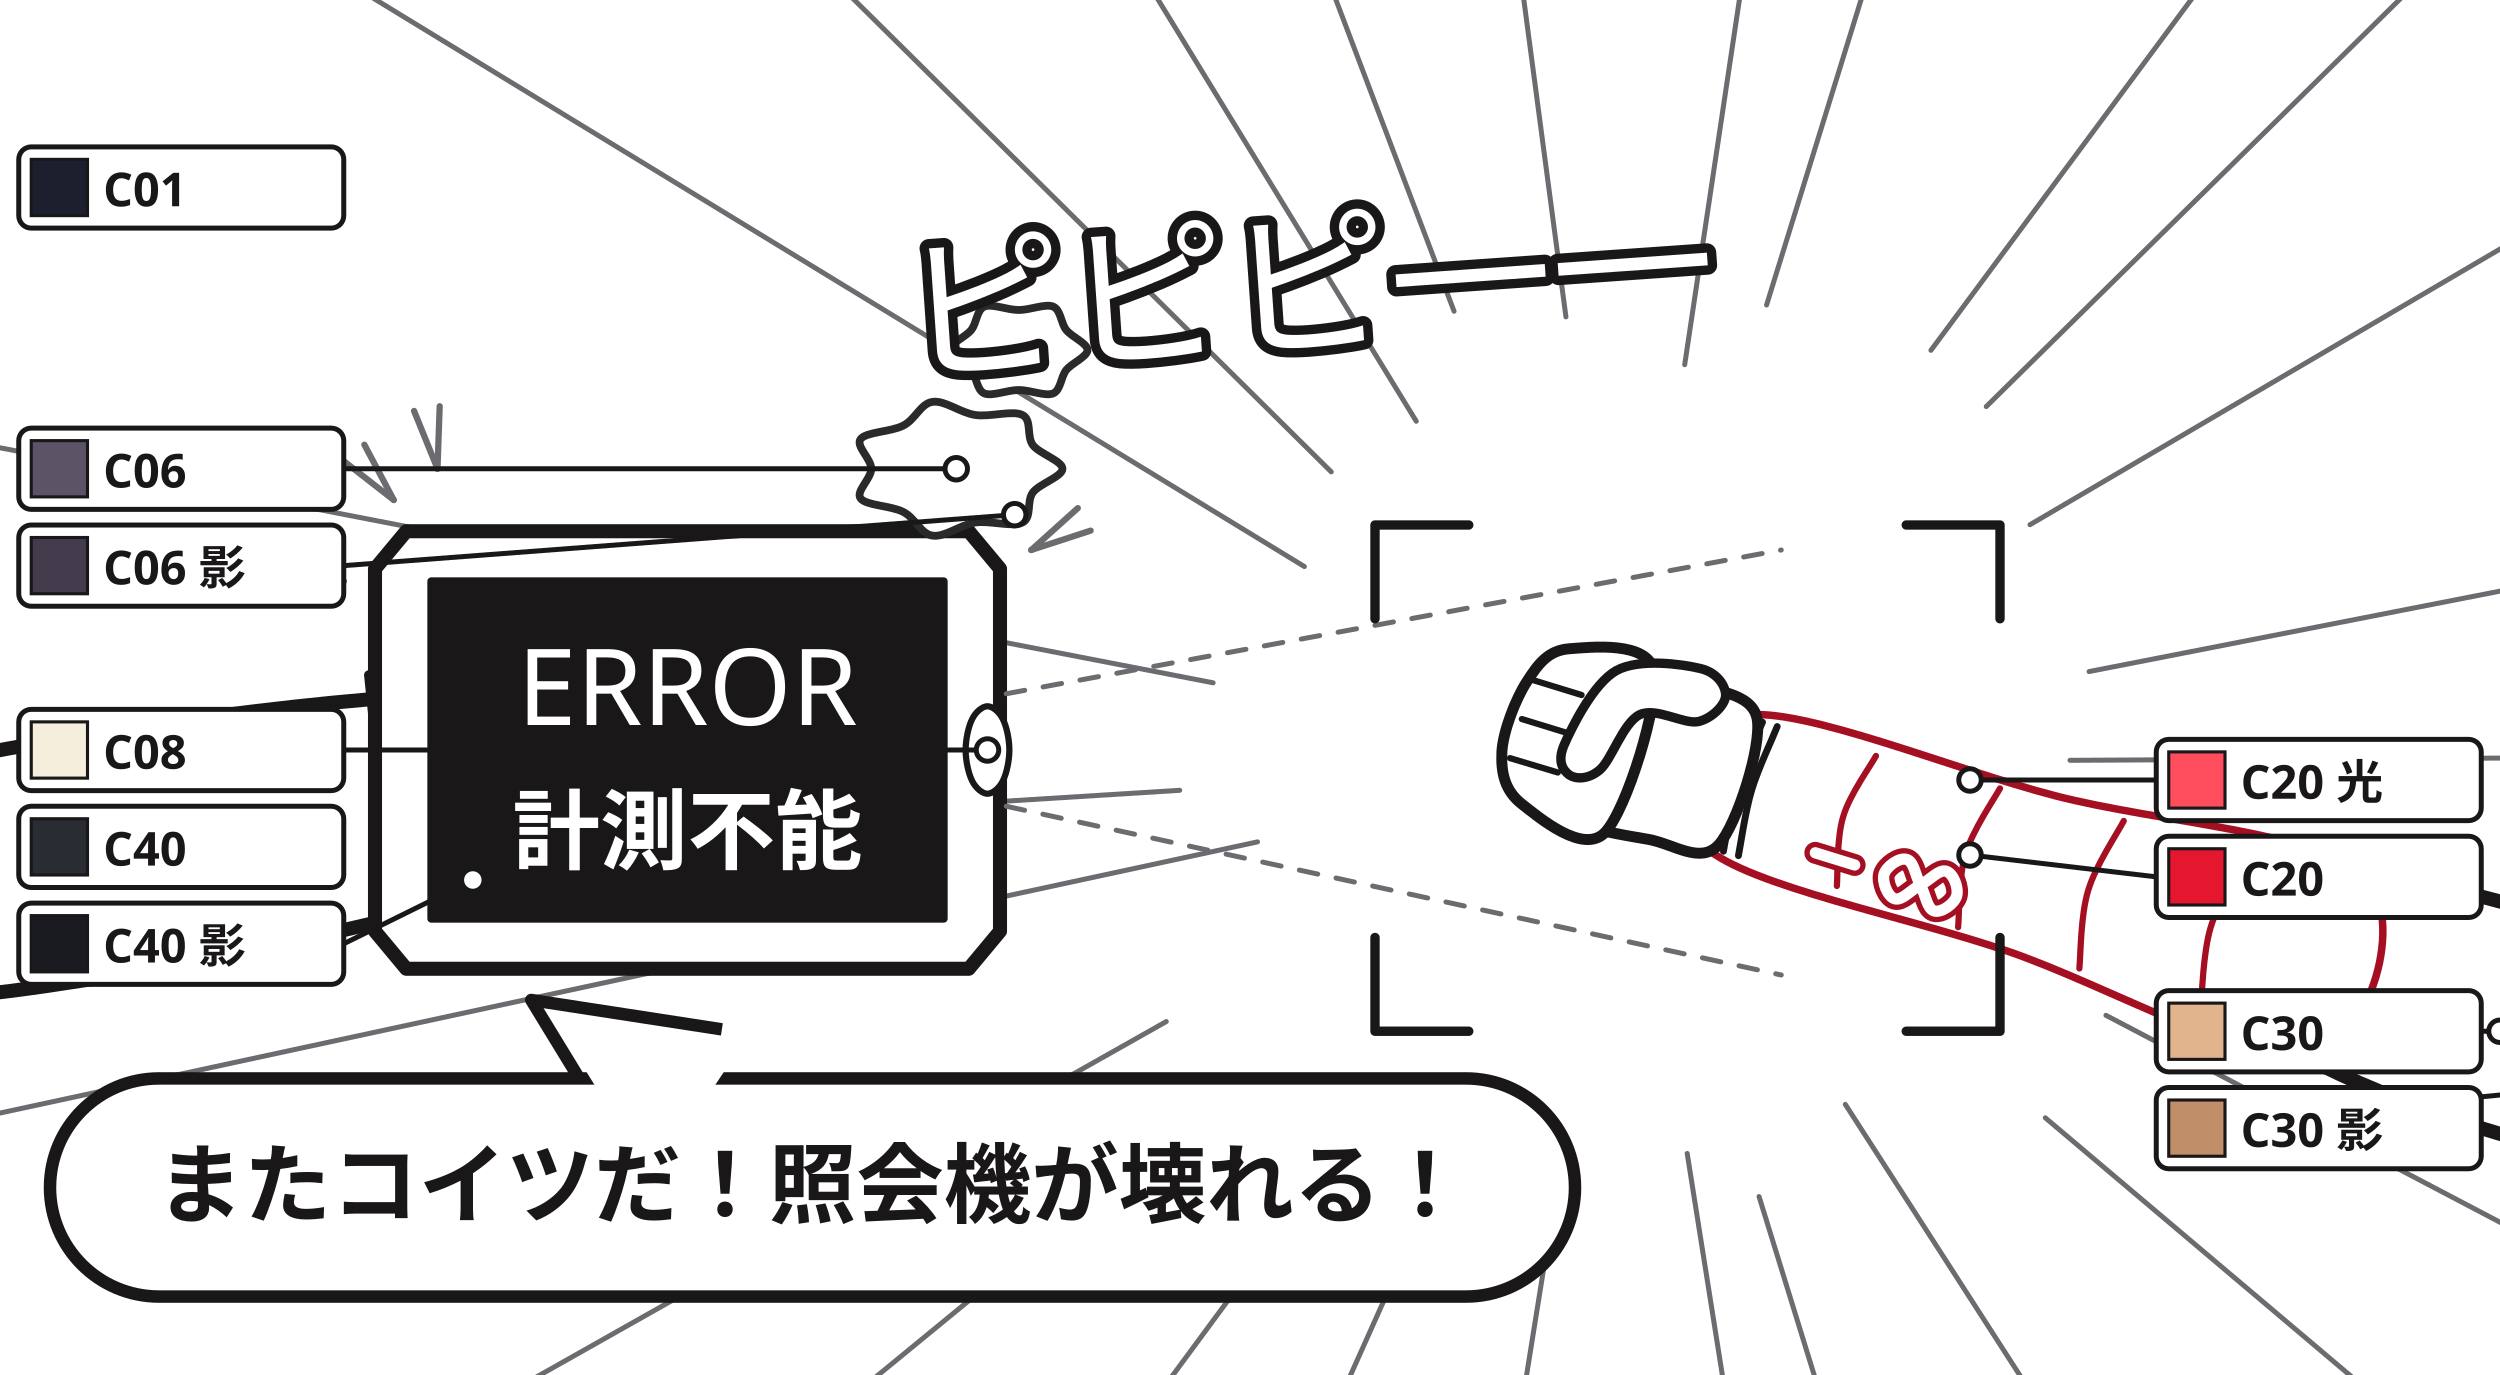
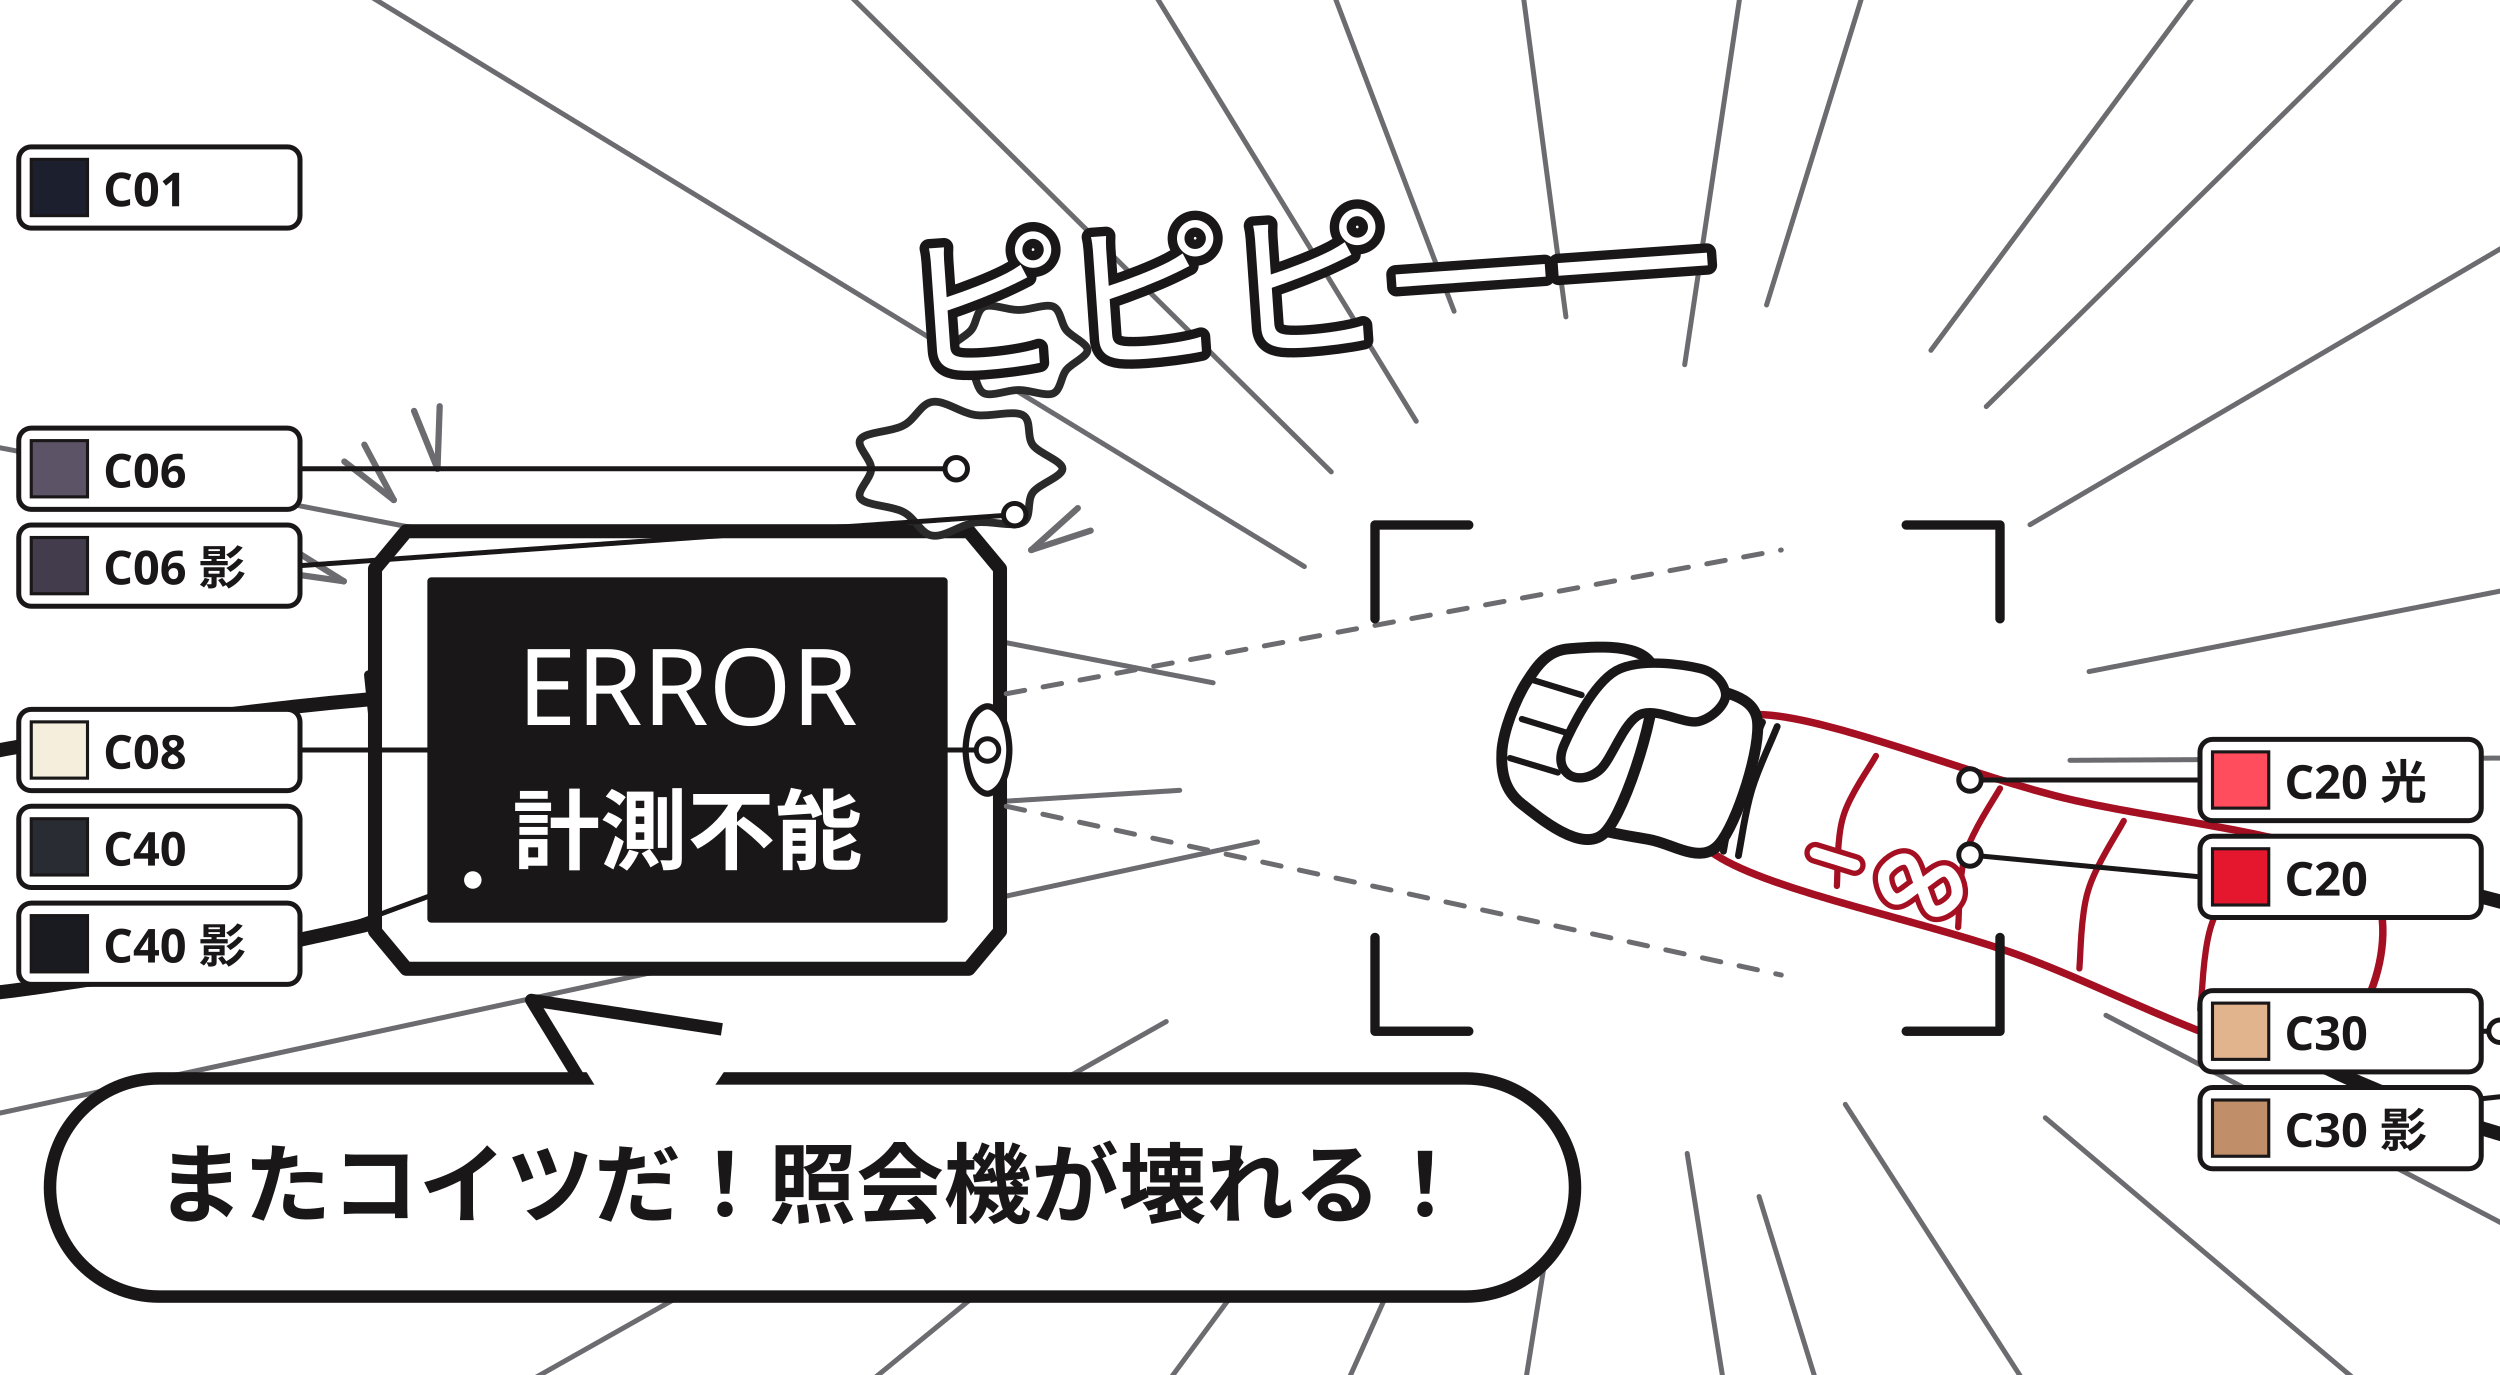
<svg xmlns="http://www.w3.org/2000/svg" viewBox="0 0 800 440">
  <rect width="800" height="440" fill="#FFFFFF" />
  <path d="M0,0 L800,0 L800,440 L0,440Z" fill="#FFFFFF" />
  <path d="M662.4,243.3 L1220,240.4" fill="none" stroke="#6B6B70" stroke-width="1.6" stroke-linejoin="round" stroke-linecap="round" />
  <path d="M677.5,275.6 L1206.3,381.6" fill="none" stroke="#6B6B70" stroke-width="1.6" stroke-linejoin="round" stroke-linecap="round" />
  <path d="M673.9,324.9 L1139.7,569.5" fill="none" stroke="#6B6B70" stroke-width="1.6" stroke-linejoin="round" stroke-linecap="round" />
  <path d="M654.5,357.7 L1054.6,695.9" fill="none" stroke="#6B6B70" stroke-width="1.6" stroke-linejoin="round" stroke-linecap="round" />
  <path d="M590.5,353.4 L899.1,832.5" fill="none" stroke="#6B6B70" stroke-width="1.6" stroke-linejoin="round" stroke-linecap="round" />
  <path d="M562.9,382.9 L726.5,912.8" fill="none" stroke="#6B6B70" stroke-width="1.6" stroke-linejoin="round" stroke-linecap="round" />
  <path d="M539.9,369.1 L629.7,935.3" fill="none" stroke="#6B6B70" stroke-width="1.6" stroke-linejoin="round" stroke-linecap="round" />
  <path d="M497.3,385.2 L409.1,935.2" fill="none" stroke="#6B6B70" stroke-width="1.6" stroke-linejoin="round" stroke-linecap="round" />
  <path d="M465.9,364.7 L233.9,882.9" fill="none" stroke="#6B6B70" stroke-width="1.6" stroke-linejoin="round" stroke-linecap="round" />
  <path d="M433.7,360.9 L104.4,807.3" fill="none" stroke="#6B6B70" stroke-width="1.6" stroke-linejoin="round" stroke-linecap="round" />
  <path d="M384.9,354.8 L-21.2,687.9" fill="none" stroke="#6B6B70" stroke-width="1.6" stroke-linejoin="round" stroke-linecap="round" />
  <path d="M373.2,326.9 L-89.6,588.1" fill="none" stroke="#6B6B70" stroke-width="1.6" stroke-linejoin="round" stroke-linecap="round" />
  <path d="M402.4,269.4 L-164.3,391.6" fill="none" stroke="#6B6B70" stroke-width="1.6" stroke-linejoin="round" stroke-linecap="round" />
  <path d="M377.5,252.9 L-178.6,287.5" fill="none" stroke="#6B6B70" stroke-width="1.6" stroke-linejoin="round" stroke-linecap="round" />
  <path d="M388.2,218.5 L-167.2,110.9" fill="none" stroke="#6B6B70" stroke-width="1.6" stroke-linejoin="round" stroke-linecap="round" />
  <path d="M417.4,181.3 L-77.5,-120.8" fill="none" stroke="#6B6B70" stroke-width="1.6" stroke-linejoin="round" stroke-linecap="round" />
  <path d="M426,151 L22.4,-248.4" fill="none" stroke="#6B6B70" stroke-width="1.6" stroke-linejoin="round" stroke-linecap="round" />
  <path d="M453.2,134.8 L154.5,-353" fill="none" stroke="#6B6B70" stroke-width="1.6" stroke-linejoin="round" stroke-linecap="round" />
  <path d="M465.3,99.6 L271.8,-410.5" fill="none" stroke="#6B6B70" stroke-width="1.6" stroke-linejoin="round" stroke-linecap="round" />
  <path d="M501.1,101.4 L427.9,-449.9" fill="none" stroke="#6B6B70" stroke-width="1.6" stroke-linejoin="round" stroke-linecap="round" />
  <path d="M539.1,116.7 L623.8,-448.3" fill="none" stroke="#6B6B70" stroke-width="1.6" stroke-linejoin="round" stroke-linecap="round" />
  <path d="M565.3,97.6 L727,-424.7" fill="none" stroke="#6B6B70" stroke-width="1.6" stroke-linejoin="round" stroke-linecap="round" />
  <path d="M617.9,112.1 L937.1,-318.1" fill="none" stroke="#6B6B70" stroke-width="1.6" stroke-linejoin="round" stroke-linecap="round" />
  <path d="M635.6,130.1 L1018.7,-247.2" fill="none" stroke="#6B6B70" stroke-width="1.6" stroke-linejoin="round" stroke-linecap="round" />
  <path d="M649.6,167.9 L1123.8,-110.2" fill="none" stroke="#6B6B70" stroke-width="1.6" stroke-linejoin="round" stroke-linecap="round" />
  <path d="M668.5,214.9 L1206.9,109.5" fill="none" stroke="#6B6B70" stroke-width="1.6" stroke-linejoin="round" stroke-linecap="round" />
  <path d="M849.8,306.5 C830.1,295.1 775.4,280.6 752.9,279.4 C730.5,278.1 718.3,289.5 715.4,299.1 C712.4,308.6 715.9,324.9 735.1,336.6 C754.2,348.4 807.4,367.6 830.2,369.5 C852.9,371.4 868.2,358.3 871.5,347.8 C874.8,337.3 869.6,317.9 849.8,306.5Z" fill="#FFFFFF" stroke="#1A1718" stroke-width="4.5" stroke-linejoin="round" />
  <path d="M756.6,280.3 C743,266.4 690.5,263.2 657.5,254.6 C624.4,246 577,226.2 558.3,228.9 C539.7,231.7 531.6,258.5 545.7,271.1 C559.7,283.6 610.2,293.3 642.5,304.4 C674.8,315.5 720.3,341.7 739.4,337.7 C758.4,333.7 770.3,294.1 756.6,280.3Z" fill="#FFFFFF" stroke="#A50F22" stroke-width="2.4" stroke-linejoin="round" />
  <path d="M719.2,273 C717.2,277 709.9,288.4 707.4,296.8 C704.9,305.1 704.7,318.7 704.1,323.1" fill="none" stroke="#A50F22" stroke-width="2" stroke-linejoin="round" stroke-linecap="round" />
  <path d="M679.6,262.7 C677.7,266.4 670.5,277.1 668.2,285 C665.8,292.8 665.8,305.7 665.4,309.9" fill="none" stroke="#A50F22" stroke-width="2" stroke-linejoin="round" stroke-linecap="round" />
  <path d="M640,252.3 C638.1,255.7 631.2,265.8 629,273.2 C626.7,280.6 627,292.7 626.6,296.7" fill="none" stroke="#A50F22" stroke-width="2" stroke-linejoin="round" stroke-linecap="round" />
  <path d="M600.3,241.9 C598.6,245.1 591.8,254.4 589.8,261.4 C587.7,268.3 588.1,279.8 587.8,283.5" fill="none" stroke="#A50F22" stroke-width="2" stroke-linejoin="round" stroke-linecap="round" />
  <path d="M564,231.1 C562.6,234.4 557.9,244.3 555.8,251.2 C553.8,258 552.2,268.8 551.5,272.4" fill="none" stroke="#1A1718" stroke-width="2.2" stroke-linejoin="round" stroke-linecap="round" />
  <path d="M568.7,232.5 C567.4,235.9 562.7,245.7 560.6,252.6 C558.5,259.5 557,270.3 556.3,273.8" fill="none" stroke="#1A1718" stroke-width="2.2" stroke-linejoin="round" stroke-linecap="round" />
  <path d="M580.9,272.9 L593.5,276.8" fill="none" stroke="#A50F22" stroke-width="7" stroke-linecap="round" />
  <path d="M580.9,272.9 L593.5,276.8" fill="none" stroke="#FFFFFF" stroke-width="3.6" stroke-linecap="round" />
  <path d="M614.5,283.2 C612.8,279.9 612.5,275.7 610.1,275 C607.8,274.3 603.7,277.2 602.9,279.7 C602.2,282.2 604,286.9 606.3,287.6 C608.6,288.3 611.2,285 614.5,283.2 C617.8,281.5 620.4,278.1 622.8,278.8 C625.1,279.5 626.9,284.2 626.1,286.8 C625.3,289.3 621.2,292.2 618.9,291.5 C616.6,290.7 616.3,286.5 614.5,283.2Z" fill="none" stroke="#A50F22" stroke-width="7" />
  <path d="M614.5,283.2 C612.8,279.9 612.5,275.7 610.1,275 C607.8,274.3 603.7,277.2 602.9,279.7 C602.2,282.2 604,286.9 606.3,287.6 C608.6,288.3 611.2,285 614.5,283.2 C617.8,281.5 620.4,278.1 622.8,278.8 C625.1,279.5 626.9,284.2 626.1,286.8 C625.3,289.3 621.2,292.2 618.9,291.5 C616.6,290.7 616.3,286.5 614.5,283.2Z" fill="none" stroke="#FFFFFF" stroke-width="3.6" />
  <path d="M562.3,230.1 C560.7,221.5 548.5,221.4 540.8,218.3 C533,215.3 522,211.4 515.6,211.7 C509.2,212 506.2,214.4 502.5,220.2 C498.8,226.1 493.8,239.9 493.4,246.7 C493,253.6 494.7,257.8 500.4,261.4 C506.1,265.1 519.2,267.2 527.5,268.6 C535.7,270.1 544.2,276.7 550,270.3 C555.8,263.9 563.8,238.8 562.3,230.1Z" fill="#FFFFFF" stroke="#1A1718" stroke-width="3.5" stroke-linejoin="round" />
  <path d="M529.3,214.8 C527.4,205 509,207.1 502.2,207.6 C495.4,208.1 492.2,212.5 488.6,218.1 C485,223.6 480.9,234.2 480.6,240.7 C480.3,247.3 481.5,253 487,257.3 C492.5,261.6 506.5,273.5 513.5,266.5 C520.5,259.4 531.2,224.6 529.3,214.8Z" fill="#FFFFFF" stroke="#1A1718" stroke-width="3.5" stroke-linejoin="round" />
  <path d="M506.1,222.4 L490.8,217.7" fill="none" stroke="#1A1718" stroke-width="2" stroke-linejoin="round" stroke-linecap="round" />
  <path d="M502.3,234.8 L487,230.1" fill="none" stroke="#1A1718" stroke-width="2" stroke-linejoin="round" stroke-linecap="round" />
  <path d="M498.5,247.2 L483.2,242.6" fill="none" stroke="#1A1718" stroke-width="2" stroke-linejoin="round" stroke-linecap="round" />
  <path d="M544,213.9 C538.1,212.5 524.4,210.6 517.2,214.6 C509.9,218.7 503,232.7 500.6,238.2 C498.1,243.8 500.3,246.6 502.2,248 C504.1,249.3 508.2,249.6 512,246.3 C515.7,243.1 519.4,231.3 524.7,228.7 C529.9,226.2 538.9,231.9 543.5,230.9 C548,229.8 552.1,225.5 552.2,222.6 C552.3,219.8 549.8,215.2 544,213.9Z" fill="#FFFFFF" stroke="#1A1718" stroke-width="3" stroke-linejoin="round" />
  <path d="M-24.1,319.5 C12.7,318.8 121,297.4 155.3,285.6 C189.5,273.8 183.3,259.3 181.6,248.7 C179.8,238.2 181,222.5 144.7,222.4 C108.5,222.4 -0.9,237.2 -35.9,248.5 C-71,259.7 -67.5,278.1 -65.5,289.9 C-63.5,301.8 -60.9,320.2 -24.1,319.5Z" fill="#FFFFFF" stroke="#1A1718" stroke-width="4.5" stroke-linejoin="round" />
  <path d="M118,216 L142,212 L150,290 L126,294Z" fill="#FFFFFF" stroke="#1A1718" stroke-width="3" stroke-linejoin="round" />
  <path d="M120,182 L130,170 L310,170 L320,182 L320,298 L310,310 L130,310 L120,298Z" fill="#FFFFFF" stroke="#1A1718" stroke-width="4.5" stroke-linejoin="round" />
  <path d="M138,186 L302,186 L302,294 L138,294Z" fill="#1A1718" stroke="#1A1718" stroke-width="2.5" stroke-linejoin="round" />
  <text x="220" y="232" font-family="Dela Gothic One, IPAGothic, sans-serif" font-size="34" font-weight="400" fill="#FFFFFF" text-anchor="middle">ERROR</text>
  <text x="220" y="276" font-family="Zen Kaku Gothic New, IPAGothic, sans-serif" font-size="28" font-weight="700" fill="#FFFFFF" text-anchor="middle">計測不能</text>
  <path d="M323,240 C323,243.3 322.1,247.6 320.9,249.9 C319.8,252.2 317.6,254 316,254 C314.4,254 312.2,252.2 311.1,249.9 C309.9,247.6 309,243.3 309,240 C309,236.7 309.9,232.4 311.1,230.1 C312.2,227.8 314.4,226 316,226 C317.6,226 319.8,227.8 320.9,230.1 C322.1,232.4 323,236.7 323,240Z" fill="#FFFFFF" stroke="#1A1718" stroke-width="2" stroke-linejoin="round" />
  <path d="M340,150 C340,152.5 332.6,154.8 330.5,157.6 C328.4,160.5 330.3,165.6 327.2,167.2 C324.1,168.8 316.8,166.5 312.1,167.2 C307.3,167.9 302.3,172 298.4,171.4 C294.6,170.9 292.9,165.7 289,163.8 C285.2,161.8 277.1,161.8 275.4,159.5 C273.7,157.3 278.8,153.2 278.8,150 C278.8,146.8 273.7,142.7 275.4,140.5 C277.1,138.2 285.2,138.2 289,136.2 C292.9,134.3 294.6,129.1 298.4,128.6 C302.3,128 307.3,132.1 312.1,132.8 C316.8,133.5 324.1,131.2 327.2,132.8 C330.3,134.4 328.4,139.5 330.5,142.4 C332.6,145.2 340,147.5 340,150Z" fill="#FFFFFF" stroke="#2A2A2A" stroke-width="2.5" stroke-linejoin="round" />
  <path d="M348,112 C348,114.1 343.1,116.1 341.2,118.4 C339.4,120.7 339.5,124.8 337,125.9 C334.5,126.9 329.7,124.8 326,124.8 C322.3,124.8 317.5,126.9 315,125.9 C312.5,124.8 312.6,120.7 310.8,118.4 C308.9,116.1 304,114.1 304,112 C304,109.9 308.9,107.9 310.8,105.6 C312.6,103.3 312.5,99.2 315,98.1 C317.5,97.1 322.3,99.2 326,99.2 C329.7,99.2 334.5,97.1 337,98.1 C339.5,99.2 339.4,103.3 341.2,105.6 C343.1,107.9 348,109.9 348,112Z" fill="#FFFFFF" stroke="#2A2A2A" stroke-width="2.5" stroke-linejoin="round" />
  <path d="M126,160 L110.2,147.7" fill="none" stroke="#6B6B70" stroke-width="2" stroke-linejoin="round" stroke-linecap="round" />
  <path d="M126,160 L116.6,142.3" fill="none" stroke="#6B6B70" stroke-width="2" stroke-linejoin="round" stroke-linecap="round" />
  <path d="M110,186 L90.2,183.2" fill="none" stroke="#6B6B70" stroke-width="2" stroke-linejoin="round" stroke-linecap="round" />
  <path d="M110,186 L93,175.4" fill="none" stroke="#6B6B70" stroke-width="2" stroke-linejoin="round" stroke-linecap="round" />
  <path d="M140,150 L132.5,131.5" fill="none" stroke="#6B6B70" stroke-width="2" stroke-linejoin="round" stroke-linecap="round" />
  <path d="M140,150 L140.7,130" fill="none" stroke="#6B6B70" stroke-width="2" stroke-linejoin="round" stroke-linecap="round" />
  <path d="M330,176 L344.9,162.6" fill="none" stroke="#6B6B70" stroke-width="2" stroke-linejoin="round" stroke-linecap="round" />
  <path d="M330,176 L349,169.8" fill="none" stroke="#6B6B70" stroke-width="2" stroke-linejoin="round" stroke-linecap="round" />
  <path d="M322,222 L570,176" fill="none" stroke="#6B6B70" stroke-width="1.6" stroke-linejoin="round" stroke-linecap="round" stroke-dasharray="6 6" />
  <path d="M322,258 L570,312" fill="none" stroke="#6B6B70" stroke-width="1.6" stroke-linejoin="round" stroke-linecap="round" stroke-dasharray="6 6" />
  <path d="M470,168 L440,168 L440,198" fill="none" stroke="#1A1718" stroke-width="3" stroke-linejoin="round" stroke-linecap="round" />
  <path d="M610,168 L640,168 L640,198" fill="none" stroke="#1A1718" stroke-width="3" stroke-linejoin="round" stroke-linecap="round" />
  <path d="M470,330 L440,330 L440,300" fill="none" stroke="#1A1718" stroke-width="3" stroke-linejoin="round" stroke-linecap="round" />
  <path d="M610,330 L640,330 L640,300" fill="none" stroke="#1A1718" stroke-width="3" stroke-linejoin="round" stroke-linecap="round" />
  <g transform="rotate(-4 420 110)">
    <text x="420" y="110" font-family="Dela Gothic One, IPAGothic, sans-serif" font-size="52" fill="#FFFFFF" stroke="#1A1718" stroke-width="6" stroke-linejoin="round" paint-order="stroke" text-anchor="middle">ピピピ——</text>
  </g>
  <path d="M231,329.4 L170,320 L202.2,372.7" fill="#FFFFFF" stroke="#1A1718" stroke-width="4" stroke-linejoin="round" />
  <path d="M50.9,345.1 H469.1 A34.9,34.9 0 0 1 504,380 V380 A34.9,34.9 0 0 1 469.1,414.9 H50.9 A34.9,34.9 0 0 1 16,380 V380 A34.9,34.9 0 0 1 50.9,345.1Z" fill="#FFFFFF" stroke="#1A1718" stroke-width="4" stroke-linejoin="round" />
  <path d="M237.7,333.9 L175.8,323.9 L208.9,377.2Z" fill="#FFFFFF" />
  <text x="260" y="389.2" font-family="Zen Kaku Gothic New, IPAGothic, sans-serif" font-size="28" font-weight="700" fill="#1A1718" text-anchor="middle">またコイツだ！照会機が壊れる！</text>
-   <path d="M110,60 L40,60" stroke="#1A1718" stroke-width="1.6" fill="none" />
+   <path d="M96,60 L40,60" stroke="#1A1718" stroke-width="1.6" fill="none" />
  <circle cx="40" cy="60" r="3.6" fill="#FFFFFF" stroke="#1A1718" stroke-width="1.6" />
-   <rect x="6" y="47" width="104" height="26" rx="4" fill="#FFFFFF" stroke="#1A1718" stroke-width="1.6" />
+   <rect x="6" y="47" width="90" height="26" rx="4" fill="#FFFFFF" stroke="#1A1718" stroke-width="1.6" />
  <rect x="10" y="51" width="18" height="18" fill="#1B1F2E" stroke="#1A1718" stroke-width="1" />
  <text x="33" y="66" font-family="Zen Kaku Gothic New, IPAGothic, sans-serif" font-size="15" font-weight="700" fill="#1A1718">C01</text>
-   <path d="M110,150 L306,150" stroke="#1A1718" stroke-width="1.6" fill="none" />
+   <path d="M96,150 L306,150" stroke="#1A1718" stroke-width="1.6" fill="none" />
  <circle cx="306" cy="150" r="3.6" fill="#FFFFFF" stroke="#1A1718" stroke-width="1.6" />
-   <rect x="6" y="137" width="104" height="26" rx="4" fill="#FFFFFF" stroke="#1A1718" stroke-width="1.6" />
+   <rect x="6" y="137" width="90" height="26" rx="4" fill="#FFFFFF" stroke="#1A1718" stroke-width="1.6" />
  <rect x="10" y="141" width="18" height="18" fill="#5C5466" stroke="#1A1718" stroke-width="1" />
  <text x="33" y="156" font-family="Zen Kaku Gothic New, IPAGothic, sans-serif" font-size="15" font-weight="700" fill="#1A1718">C06</text>
-   <path d="M110,181 L324.7,164.7" stroke="#1A1718" stroke-width="1.6" fill="none" />
+   <path d="M96,181 L324.7,164.7" stroke="#1A1718" stroke-width="1.6" fill="none" />
  <circle cx="324.7" cy="164.7" r="3.6" fill="#FFFFFF" stroke="#1A1718" stroke-width="1.6" />
-   <rect x="6" y="168" width="104" height="26" rx="4" fill="#FFFFFF" stroke="#1A1718" stroke-width="1.6" />
+   <rect x="6" y="168" width="90" height="26" rx="4" fill="#FFFFFF" stroke="#1A1718" stroke-width="1.6" />
  <rect x="10" y="172" width="18" height="18" fill="#433C4C" stroke="#1A1718" stroke-width="1" />
  <text x="33" y="187" font-family="Zen Kaku Gothic New, IPAGothic, sans-serif" font-size="15" font-weight="700" fill="#1A1718">C06 影</text>
-   <path d="M110,240 L316,240" stroke="#1A1718" stroke-width="1.6" fill="none" />
+   <path d="M96,240 L316,240" stroke="#1A1718" stroke-width="1.6" fill="none" />
  <circle cx="316" cy="240" r="3.6" fill="#FFFFFF" stroke="#1A1718" stroke-width="1.6" />
-   <rect x="6" y="227" width="104" height="26" rx="4" fill="#FFFFFF" stroke="#1A1718" stroke-width="1.6" />
+   <rect x="6" y="227" width="90" height="26" rx="4" fill="#FFFFFF" stroke="#1A1718" stroke-width="1.6" />
  <rect x="10" y="231" width="18" height="18" fill="#F5EEDD" stroke="#1A1718" stroke-width="1" />
  <text x="33" y="246" font-family="Zen Kaku Gothic New, IPAGothic, sans-serif" font-size="15" font-weight="700" fill="#1A1718">C08</text>
-   <path d="M110,271 L60,262" stroke="#1A1718" stroke-width="1.6" fill="none" />
+   <path d="M96,271 L60,262" stroke="#1A1718" stroke-width="1.6" fill="none" />
  <circle cx="60" cy="262" r="3.6" fill="#FFFFFF" stroke="#1A1718" stroke-width="1.6" />
-   <rect x="6" y="258" width="104" height="26" rx="4" fill="#FFFFFF" stroke="#1A1718" stroke-width="1.6" />
+   <rect x="6" y="258" width="90" height="26" rx="4" fill="#FFFFFF" stroke="#1A1718" stroke-width="1.6" />
  <rect x="10" y="262" width="18" height="18" fill="#2A2C33" stroke="#1A1718" stroke-width="1" />
  <text x="33" y="277" font-family="Zen Kaku Gothic New, IPAGothic, sans-serif" font-size="15" font-weight="700" fill="#1A1718">C40</text>
-   <path d="M110,302 L151.3,281.6" stroke="#1A1718" stroke-width="1.6" fill="none" />
+   <path d="M96,302 L151.3,281.6" stroke="#1A1718" stroke-width="1.6" fill="none" />
  <circle cx="151.3" cy="281.6" r="3.6" fill="#FFFFFF" stroke="#1A1718" stroke-width="1.6" />
-   <rect x="6" y="289" width="104" height="26" rx="4" fill="#FFFFFF" stroke="#1A1718" stroke-width="1.6" />
+   <rect x="6" y="289" width="90" height="26" rx="4" fill="#FFFFFF" stroke="#1A1718" stroke-width="1.6" />
  <rect x="10" y="293" width="18" height="18" fill="#1A1B20" stroke="#1A1718" stroke-width="1" />
  <text x="33" y="308" font-family="Zen Kaku Gothic New, IPAGothic, sans-serif" font-size="15" font-weight="700" fill="#1A1718">C40 影</text>
-   <path d="M690,249.6 L630.4,249.6" stroke="#1A1718" stroke-width="1.6" fill="none" />
+   <path d="M704,249.6 L630.4,249.6" stroke="#1A1718" stroke-width="1.6" fill="none" />
  <circle cx="630.4" cy="249.6" r="3.6" fill="#FFFFFF" stroke="#1A1718" stroke-width="1.6" />
-   <rect x="690" y="236.6" width="104" height="26" rx="4" fill="#FFFFFF" stroke="#1A1718" stroke-width="1.6" />
-   <rect x="694" y="240.6" width="18" height="18" fill="#FF4D5E" stroke="#1A1718" stroke-width="1" />
-   <text x="717" y="255.6" font-family="Zen Kaku Gothic New, IPAGothic, sans-serif" font-size="15" font-weight="700" fill="#1A1718">C20 光</text>
-   <path d="M690,280.6 L630.4,273.6" stroke="#1A1718" stroke-width="1.6" fill="none" />
+   <rect x="704" y="236.6" width="90" height="26" rx="4" fill="#FFFFFF" stroke="#1A1718" stroke-width="1.6" />
+   <rect x="708" y="240.6" width="18" height="18" fill="#FF4D5E" stroke="#1A1718" stroke-width="1" />
+   <text x="731" y="255.6" font-family="Zen Kaku Gothic New, IPAGothic, sans-serif" font-size="15" font-weight="700" fill="#1A1718">C20 光</text>
+   <path d="M704,280.6 L630.4,273.6" stroke="#1A1718" stroke-width="1.6" fill="none" />
  <circle cx="630.4" cy="273.6" r="3.6" fill="#FFFFFF" stroke="#1A1718" stroke-width="1.6" />
-   <rect x="690" y="267.6" width="104" height="26" rx="4" fill="#FFFFFF" stroke="#1A1718" stroke-width="1.6" />
-   <rect x="694" y="271.6" width="18" height="18" fill="#E5172F" stroke="#1A1718" stroke-width="1" />
-   <text x="717" y="286.6" font-family="Zen Kaku Gothic New, IPAGothic, sans-serif" font-size="15" font-weight="700" fill="#1A1718">C20</text>
-   <path d="M690,330 L800,330" stroke="#1A1718" stroke-width="1.6" fill="none" />
+   <rect x="704" y="267.6" width="90" height="26" rx="4" fill="#FFFFFF" stroke="#1A1718" stroke-width="1.6" />
+   <rect x="708" y="271.6" width="18" height="18" fill="#E5172F" stroke="#1A1718" stroke-width="1" />
+   <text x="731" y="286.6" font-family="Zen Kaku Gothic New, IPAGothic, sans-serif" font-size="15" font-weight="700" fill="#1A1718">C20</text>
+   <path d="M704,330 L800,330" stroke="#1A1718" stroke-width="1.6" fill="none" />
  <circle cx="800" cy="330" r="3.6" fill="#FFFFFF" stroke="#1A1718" stroke-width="1.6" />
-   <rect x="690" y="317" width="104" height="26" rx="4" fill="#FFFFFF" stroke="#1A1718" stroke-width="1.6" />
-   <rect x="694" y="321" width="18" height="18" fill="#E2B48E" stroke="#1A1718" stroke-width="1" />
-   <text x="717" y="336" font-family="Zen Kaku Gothic New, IPAGothic, sans-serif" font-size="15" font-weight="700" fill="#1A1718">C30</text>
-   <path d="M690,361 L868.5,343.8" stroke="#1A1718" stroke-width="1.6" fill="none" />
+   <rect x="704" y="317" width="90" height="26" rx="4" fill="#FFFFFF" stroke="#1A1718" stroke-width="1.6" />
+   <rect x="708" y="321" width="18" height="18" fill="#E2B48E" stroke="#1A1718" stroke-width="1" />
+   <text x="731" y="336" font-family="Zen Kaku Gothic New, IPAGothic, sans-serif" font-size="15" font-weight="700" fill="#1A1718">C30</text>
+   <path d="M704,361 L868.5,343.8" stroke="#1A1718" stroke-width="1.6" fill="none" />
  <circle cx="868.5" cy="343.8" r="3.6" fill="#FFFFFF" stroke="#1A1718" stroke-width="1.6" />
-   <rect x="690" y="348" width="104" height="26" rx="4" fill="#FFFFFF" stroke="#1A1718" stroke-width="1.6" />
-   <rect x="694" y="352" width="18" height="18" fill="#C08F6A" stroke="#1A1718" stroke-width="1" />
-   <text x="717" y="367" font-family="Zen Kaku Gothic New, IPAGothic, sans-serif" font-size="15" font-weight="700" fill="#1A1718">C30 影</text>
+   <rect x="704" y="348" width="90" height="26" rx="4" fill="#FFFFFF" stroke="#1A1718" stroke-width="1.6" />
+   <rect x="708" y="352" width="18" height="18" fill="#C08F6A" stroke="#1A1718" stroke-width="1" />
+   <text x="731" y="367" font-family="Zen Kaku Gothic New, IPAGothic, sans-serif" font-size="15" font-weight="700" fill="#1A1718">C30 影</text>
</svg>
